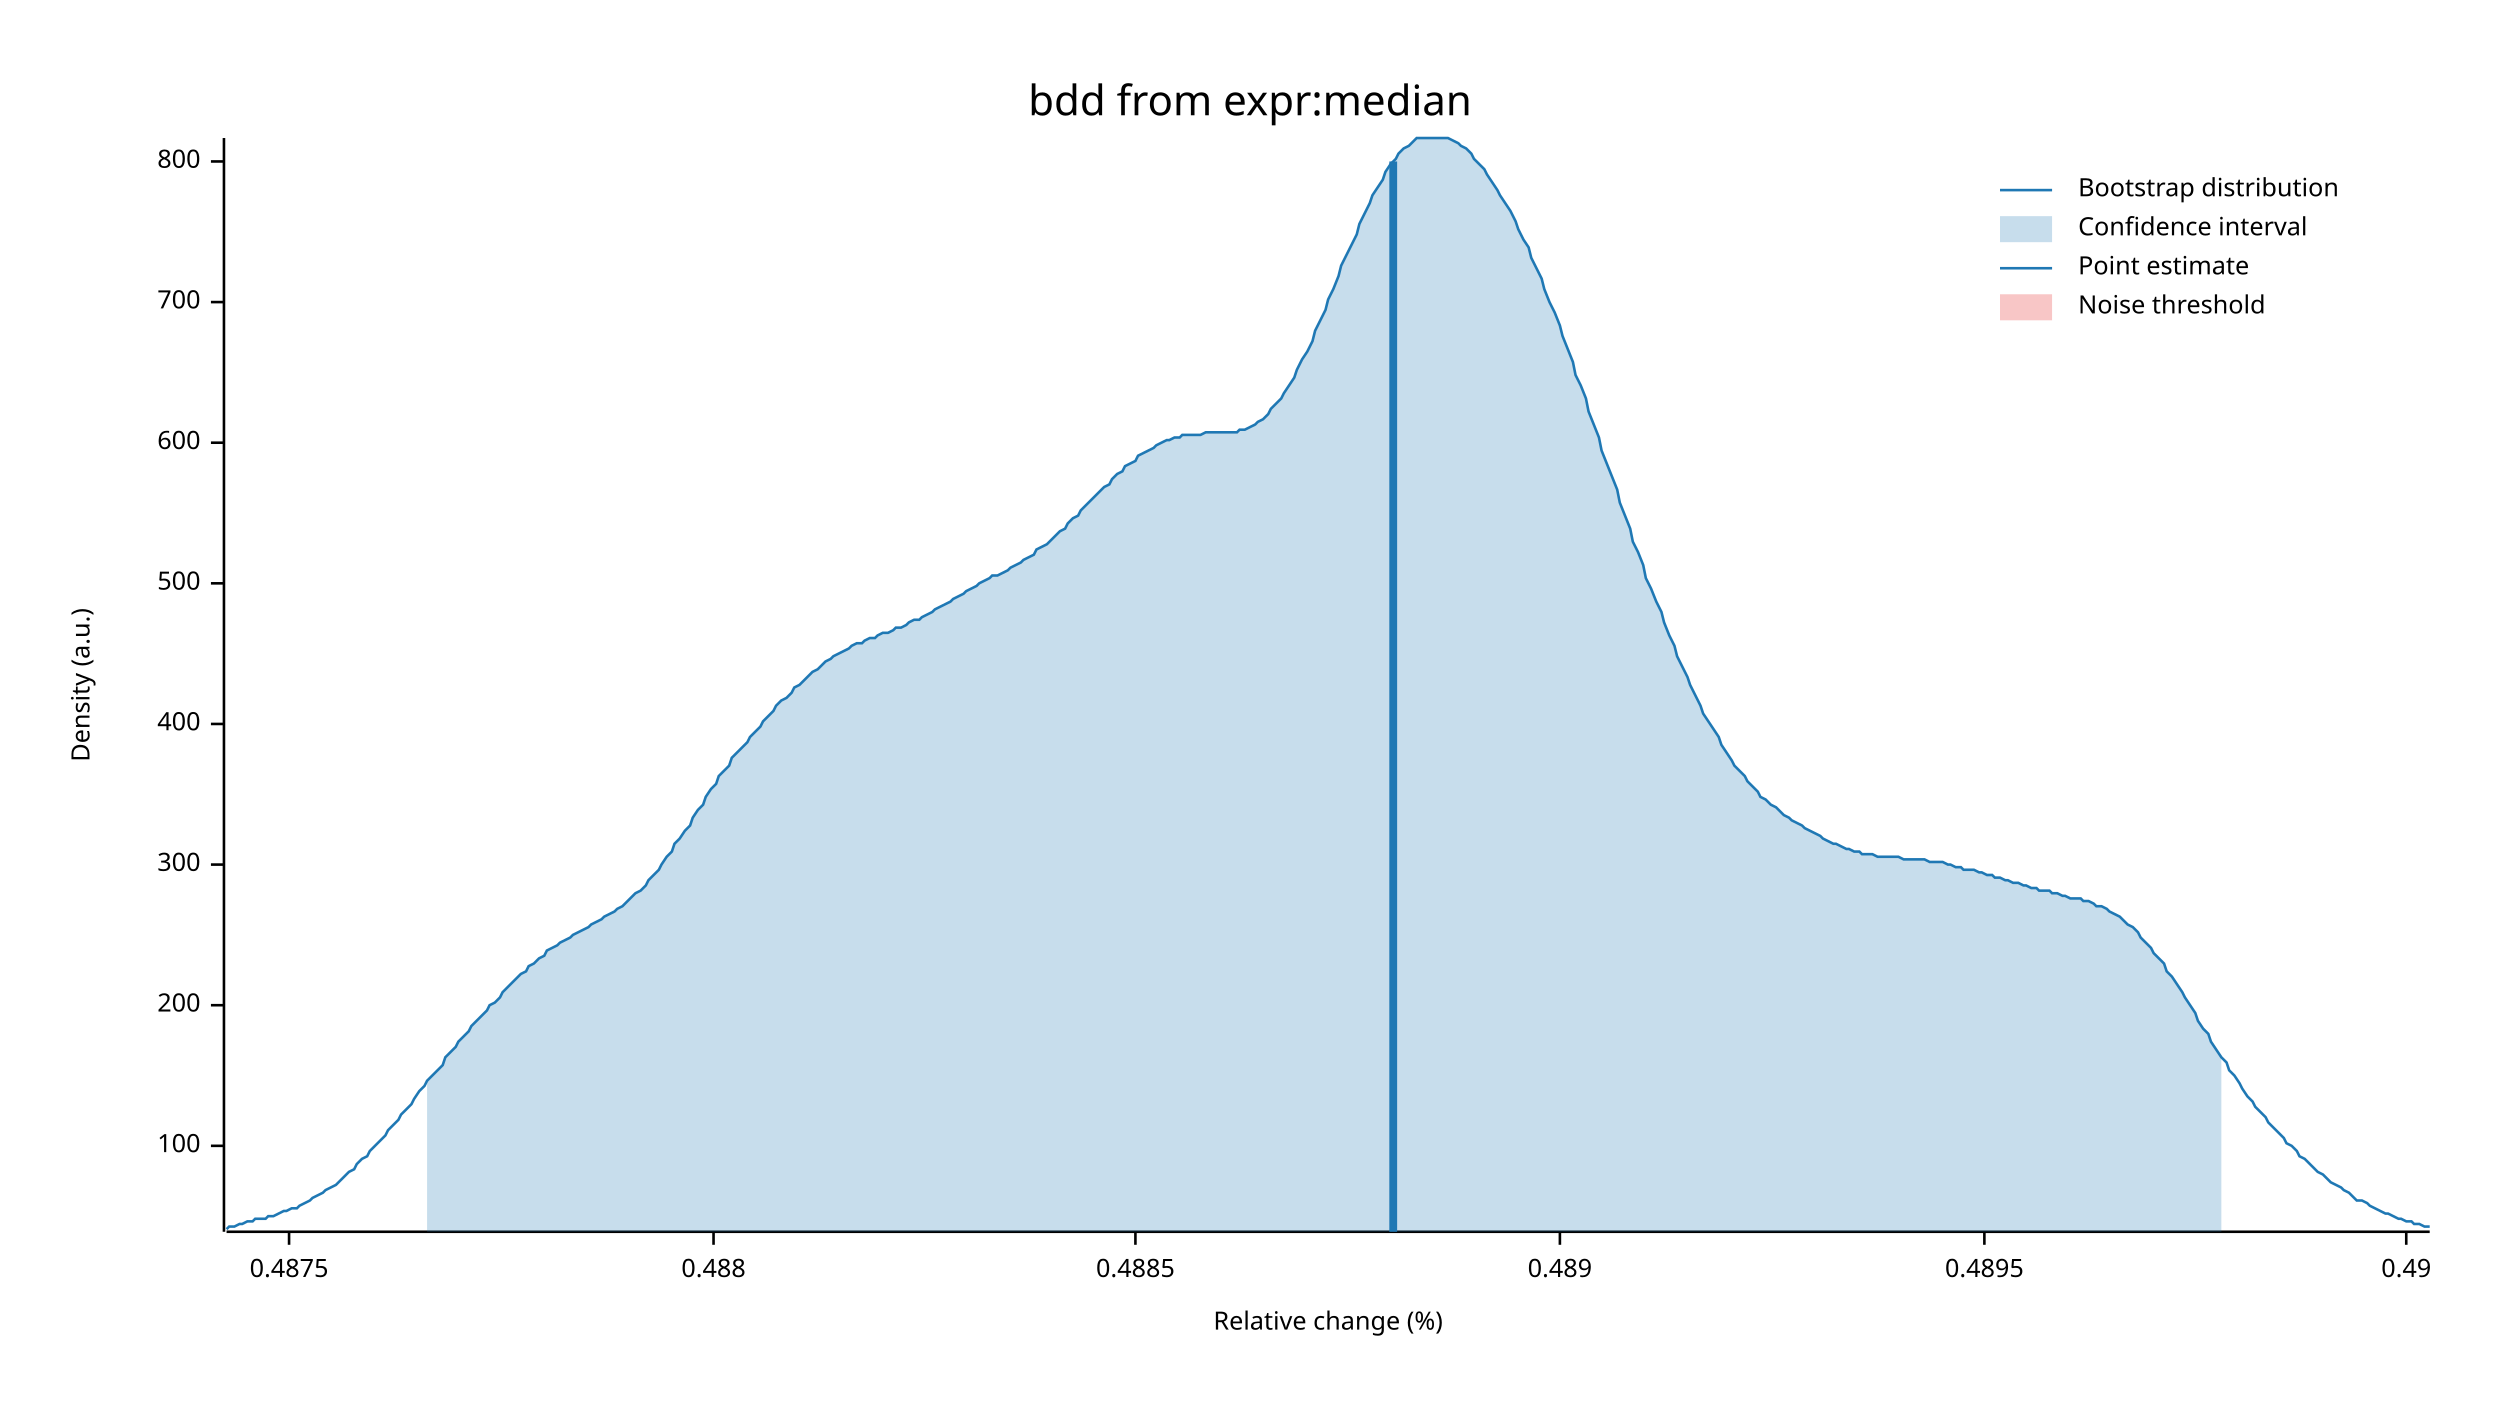
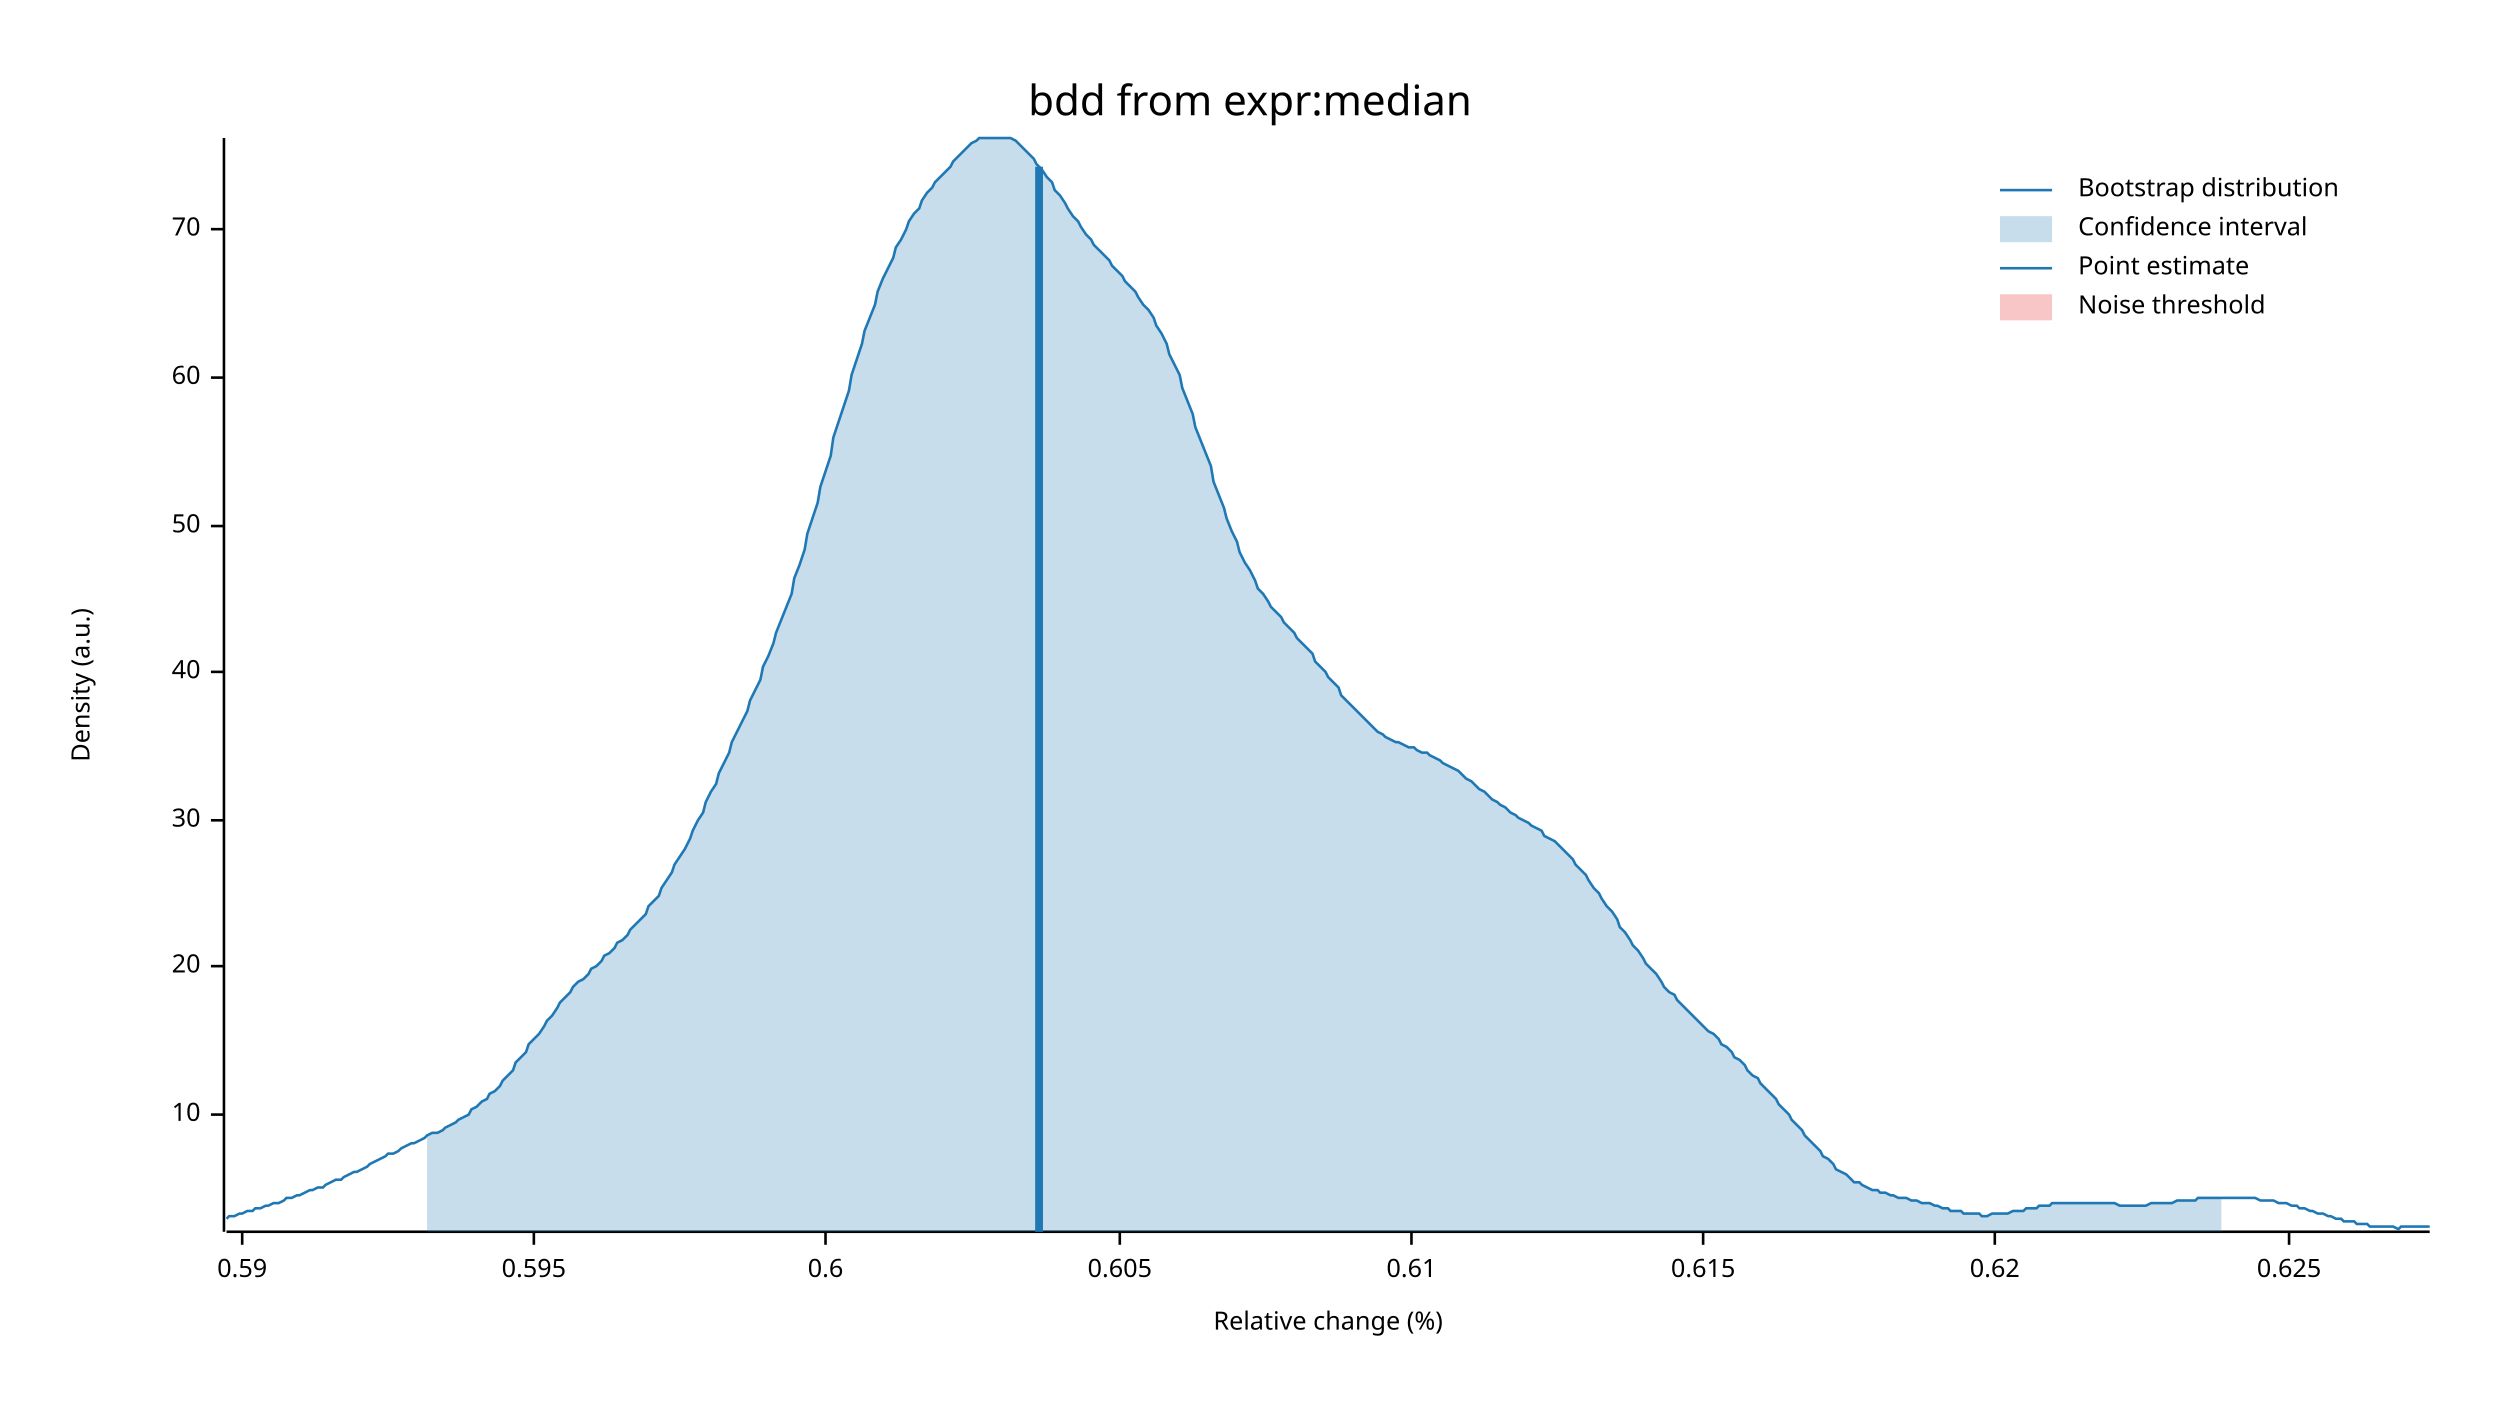
<svg xmlns="http://www.w3.org/2000/svg" width="960" height="540" viewBox="0 0 960 540">
  <text x="480" y="32" dy="0.76em" text-anchor="middle" font-family="sans-serif" font-size="16.129" opacity="1" fill="#000000">
bdd from expr:median
</text>
  <text x="27" y="263" dy="0.76em" text-anchor="middle" font-family="sans-serif" font-size="9.677" opacity="1" fill="#000000" transform="rotate(270, 27, 263)">
Density (a.u.)
</text>
  <text x="510" y="513" dy="-0.5ex" text-anchor="middle" font-family="sans-serif" font-size="9.677" opacity="1" fill="#000000">
Relative change (%)
</text>
  <polyline fill="none" opacity="1" stroke="#000000" stroke-width="1" points="86,53 86,473 " />
-   <text x="77" y="440" dy="0.5ex" text-anchor="end" font-family="sans-serif" font-size="9.677" opacity="1" fill="#000000">
- 100
+   <text x="77" y="428" dy="0.5ex" text-anchor="end" font-family="sans-serif" font-size="9.677" opacity="1" fill="#000000">
+ 10
</text>
-   <polyline fill="none" opacity="1" stroke="#000000" stroke-width="1" points="81,440 86,440 " />
-   <text x="77" y="386" dy="0.5ex" text-anchor="end" font-family="sans-serif" font-size="9.677" opacity="1" fill="#000000">
- 200
+   <polyline fill="none" opacity="1" stroke="#000000" stroke-width="1" points="81,428 86,428 " />
+   <text x="77" y="371" dy="0.5ex" text-anchor="end" font-family="sans-serif" font-size="9.677" opacity="1" fill="#000000">
+ 20
</text>
-   <polyline fill="none" opacity="1" stroke="#000000" stroke-width="1" points="81,386 86,386 " />
-   <text x="77" y="332" dy="0.5ex" text-anchor="end" font-family="sans-serif" font-size="9.677" opacity="1" fill="#000000">
- 300
+   <polyline fill="none" opacity="1" stroke="#000000" stroke-width="1" points="81,371 86,371 " />
+   <text x="77" y="315" dy="0.5ex" text-anchor="end" font-family="sans-serif" font-size="9.677" opacity="1" fill="#000000">
+ 30
</text>
-   <polyline fill="none" opacity="1" stroke="#000000" stroke-width="1" points="81,332 86,332 " />
-   <text x="77" y="278" dy="0.5ex" text-anchor="end" font-family="sans-serif" font-size="9.677" opacity="1" fill="#000000">
- 400
+   <polyline fill="none" opacity="1" stroke="#000000" stroke-width="1" points="81,315 86,315 " />
+   <text x="77" y="258" dy="0.5ex" text-anchor="end" font-family="sans-serif" font-size="9.677" opacity="1" fill="#000000">
+ 40
</text>
-   <polyline fill="none" opacity="1" stroke="#000000" stroke-width="1" points="81,278 86,278 " />
-   <text x="77" y="224" dy="0.5ex" text-anchor="end" font-family="sans-serif" font-size="9.677" opacity="1" fill="#000000">
- 500
+   <polyline fill="none" opacity="1" stroke="#000000" stroke-width="1" points="81,258 86,258 " />
+   <text x="77" y="202" dy="0.5ex" text-anchor="end" font-family="sans-serif" font-size="9.677" opacity="1" fill="#000000">
+ 50
</text>
-   <polyline fill="none" opacity="1" stroke="#000000" stroke-width="1" points="81,224 86,224 " />
-   <text x="77" y="170" dy="0.5ex" text-anchor="end" font-family="sans-serif" font-size="9.677" opacity="1" fill="#000000">
- 600
+   <polyline fill="none" opacity="1" stroke="#000000" stroke-width="1" points="81,202 86,202 " />
+   <text x="77" y="145" dy="0.5ex" text-anchor="end" font-family="sans-serif" font-size="9.677" opacity="1" fill="#000000">
+ 60
</text>
-   <polyline fill="none" opacity="1" stroke="#000000" stroke-width="1" points="81,170 86,170 " />
-   <text x="77" y="116" dy="0.5ex" text-anchor="end" font-family="sans-serif" font-size="9.677" opacity="1" fill="#000000">
- 700
+   <polyline fill="none" opacity="1" stroke="#000000" stroke-width="1" points="81,145 86,145 " />
+   <text x="77" y="88" dy="0.5ex" text-anchor="end" font-family="sans-serif" font-size="9.677" opacity="1" fill="#000000">
+ 70
</text>
-   <polyline fill="none" opacity="1" stroke="#000000" stroke-width="1" points="81,116 86,116 " />
-   <text x="77" y="62" dy="0.5ex" text-anchor="end" font-family="sans-serif" font-size="9.677" opacity="1" fill="#000000">
- 800
+   <polyline fill="none" opacity="1" stroke="#000000" stroke-width="1" points="81,88 86,88 " />
+   <polyline fill="none" opacity="1" stroke="#000000" stroke-width="1" points="87,473 933,473 " />
+   <text x="93" y="483" dy="0.76em" text-anchor="middle" font-family="sans-serif" font-size="9.677" opacity="1" fill="#000000">
+ 0.59
</text>
-   <polyline fill="none" opacity="1" stroke="#000000" stroke-width="1" points="81,62 86,62 " />
-   <polyline fill="none" opacity="1" stroke="#000000" stroke-width="1" points="87,473 933,473 " />
-   <text x="111" y="483" dy="0.76em" text-anchor="middle" font-family="sans-serif" font-size="9.677" opacity="1" fill="#000000">
- 0.4875
+   <polyline fill="none" opacity="1" stroke="#000000" stroke-width="1" points="93,473 93,478 " />
+   <text x="205" y="483" dy="0.76em" text-anchor="middle" font-family="sans-serif" font-size="9.677" opacity="1" fill="#000000">
+ 0.595
</text>
-   <polyline fill="none" opacity="1" stroke="#000000" stroke-width="1" points="111,473 111,478 " />
-   <text x="274" y="483" dy="0.76em" text-anchor="middle" font-family="sans-serif" font-size="9.677" opacity="1" fill="#000000">
- 0.488
+   <polyline fill="none" opacity="1" stroke="#000000" stroke-width="1" points="205,473 205,478 " />
+   <text x="317" y="483" dy="0.76em" text-anchor="middle" font-family="sans-serif" font-size="9.677" opacity="1" fill="#000000">
+ 0.6
</text>
-   <polyline fill="none" opacity="1" stroke="#000000" stroke-width="1" points="274,473 274,478 " />
-   <text x="436" y="483" dy="0.76em" text-anchor="middle" font-family="sans-serif" font-size="9.677" opacity="1" fill="#000000">
- 0.4885
+   <polyline fill="none" opacity="1" stroke="#000000" stroke-width="1" points="317,473 317,478 " />
+   <text x="430" y="483" dy="0.76em" text-anchor="middle" font-family="sans-serif" font-size="9.677" opacity="1" fill="#000000">
+ 0.605
</text>
-   <polyline fill="none" opacity="1" stroke="#000000" stroke-width="1" points="436,473 436,478 " />
-   <text x="599" y="483" dy="0.76em" text-anchor="middle" font-family="sans-serif" font-size="9.677" opacity="1" fill="#000000">
- 0.489
+   <polyline fill="none" opacity="1" stroke="#000000" stroke-width="1" points="430,473 430,478 " />
+   <text x="542" y="483" dy="0.76em" text-anchor="middle" font-family="sans-serif" font-size="9.677" opacity="1" fill="#000000">
+ 0.61
</text>
-   <polyline fill="none" opacity="1" stroke="#000000" stroke-width="1" points="599,473 599,478 " />
-   <text x="762" y="483" dy="0.76em" text-anchor="middle" font-family="sans-serif" font-size="9.677" opacity="1" fill="#000000">
- 0.4895
+   <polyline fill="none" opacity="1" stroke="#000000" stroke-width="1" points="542,473 542,478 " />
+   <text x="654" y="483" dy="0.76em" text-anchor="middle" font-family="sans-serif" font-size="9.677" opacity="1" fill="#000000">
+ 0.615
</text>
-   <polyline fill="none" opacity="1" stroke="#000000" stroke-width="1" points="762,473 762,478 " />
-   <text x="924" y="483" dy="0.76em" text-anchor="middle" font-family="sans-serif" font-size="9.677" opacity="1" fill="#000000">
- 0.49
+   <polyline fill="none" opacity="1" stroke="#000000" stroke-width="1" points="654,473 654,478 " />
+   <text x="766" y="483" dy="0.76em" text-anchor="middle" font-family="sans-serif" font-size="9.677" opacity="1" fill="#000000">
+ 0.62
</text>
-   <polyline fill="none" opacity="1" stroke="#000000" stroke-width="1" points="924,473 924,478 " />
-   <polyline fill="none" opacity="1" stroke="#1F78B4" stroke-width="1" points="87,472 88,471 90,471 92,470 93,470 95,469 97,469 98,468 100,468 102,468 103,467 105,467 107,466 109,465 110,465 112,464 114,464 115,463 117,462 119,461 120,460 122,459 124,458 125,457 127,456 129,455 131,453 132,452 134,450 136,449 137,447 139,445 141,444 142,442 144,440 146,438 148,436 149,434 151,432 153,430 154,428 156,426 158,424 159,422 161,419 163,417 164,415 166,413 168,411 170,409 171,406 173,404 175,402 176,400 178,398 180,396 181,394 183,392 185,390 187,388 188,386 190,385 192,383 193,381 195,379 197,377 198,376 200,374 202,373 203,371 205,370 207,368 209,367 210,365 212,364 214,363 215,362 217,361 219,360 220,359 222,358 224,357 226,356 227,355 229,354 231,353 232,352 234,351 236,350 237,349 239,348 241,346 242,345 244,343 246,342 248,340 249,338 251,336 253,334 254,332 256,329 258,327 259,324 261,322 263,319 265,317 266,314 268,311 270,309 271,306 273,303 275,301 276,298 278,296 280,294 281,291 283,289 285,287 287,285 288,283 290,281 292,279 293,277 295,275 297,273 298,271 300,269 302,268 304,266 305,264 307,263 309,261 310,260 312,258 314,257 315,256 317,254 319,253 320,252 322,251 324,250 326,249 327,248 329,247 331,247 332,246 334,245 336,245 337,244 339,243 341,243 343,242 344,241 346,241 348,240 349,239 351,238 353,238 354,237 356,236 358,235 359,234 361,233 363,232 365,231 366,230 368,229 370,228 371,227 373,226 375,225 376,224 378,223 380,222 381,221 383,221 385,220 387,219 388,218 390,217 392,216 393,215 395,214 397,213 398,211 400,210 402,209 404,207 405,206 407,204 409,203 410,201 412,199 414,198 415,196 417,194 419,192 420,191 422,189 424,187 426,186 427,184 429,182 431,181 432,179 434,178 436,177 437,175 439,174 441,173 443,172 444,171 446,170 448,169 449,169 451,168 453,168 454,167 456,167 458,167 459,167 461,167 463,166 465,166 466,166 468,166 470,166 471,166 473,166 475,166 476,165 478,165 480,164 482,163 483,162 485,161 487,159 488,157 490,155 492,153 493,151 495,148 497,145 498,142 500,138 502,135 504,131 505,127 507,123 509,119 510,115 512,111 514,106 515,102 517,98 519,94 521,90 522,86 524,82 526,78 527,75 529,72 531,69 532,66 534,63 536,61 537,59 539,57 541,56 543,54 544,53 546,53 548,53 549,53 551,53 553,53 554,53 556,53 558,54 560,55 561,56 563,57 565,59 566,61 568,63 570,65 571,67 573,70 575,73 576,75 578,78 580,81 582,85 583,88 585,92 587,95 588,99 590,103 592,107 593,111 595,116 597,120 599,125 600,129 602,134 604,139 605,144 607,148 609,153 610,158 612,163 614,168 615,173 617,178 619,183 621,188 622,193 624,198 626,203 627,208 629,212 631,217 632,222 634,226 636,231 638,235 639,239 641,244 643,248 644,252 646,256 648,260 649,263 651,267 653,271 654,274 656,277 658,280 660,283 661,286 663,289 665,292 666,294 668,296 670,298 671,300 673,302 675,304 676,306 678,307 680,309 682,310 683,311 685,313 687,314 688,315 690,316 692,317 693,318 695,319 697,320 699,321 700,322 702,323 704,324 705,324 707,325 709,326 710,326 712,327 714,327 715,328 717,328 719,328 721,329 722,329 724,329 726,329 727,329 729,329 731,330 732,330 734,330 736,330 738,330 739,330 741,331 743,331 744,331 746,331 748,332 749,332 751,333 753,333 754,334 756,334 758,334 760,335 761,335 763,336 765,336 766,337 768,337 770,338 771,338 773,339 775,339 777,340 778,340 780,341 782,341 783,342 785,342 787,342 788,343 790,343 792,344 793,344 795,345 797,345 799,345 800,346 802,346 804,347 805,348 807,348 809,349 810,350 812,351 814,352 816,354 817,355 819,356 821,358 822,360 824,362 826,364 827,366 829,368 831,370 832,373 834,375 836,378 838,381 839,383 841,386 843,389 844,392 846,395 848,397 849,400 851,403 853,406 855,408 856,411 858,413 860,416 861,418 863,421 865,423 866,425 868,427 870,429 871,431 873,433 875,435 877,437 878,439 880,440 882,442 883,444 885,445 887,447 888,448 890,450 892,451 894,453 895,454 897,455 899,456 900,457 902,458 904,460 905,461 907,461 909,462 910,463 912,464 914,465 916,466 917,466 919,467 921,468 922,468 924,469 926,469 927,470 929,470 931,471 933,471 " />
-   <polygon opacity="0.25" fill="#1F78B4" points="164,415 166,413 168,411 170,409 171,406 173,404 175,402 176,400 178,398 180,396 181,394 183,392 185,390 187,388 188,386 190,385 192,383 193,381 195,379 197,377 198,376 200,374 202,373 203,371 205,370 207,368 209,367 210,365 212,364 214,363 215,362 217,361 219,360 220,359 222,358 224,357 226,356 227,355 229,354 231,353 232,352 234,351 236,350 237,349 239,348 241,346 242,345 244,343 246,342 248,340 249,338 251,336 253,334 254,332 256,329 258,327 259,324 261,322 263,319 265,317 266,314 268,311 270,309 271,306 273,303 275,301 276,298 278,296 280,294 281,291 283,289 285,287 287,285 288,283 290,281 292,279 293,277 295,275 297,273 298,271 300,269 302,268 304,266 305,264 307,263 309,261 310,260 312,258 314,257 315,256 317,254 319,253 320,252 322,251 324,250 326,249 327,248 329,247 331,247 332,246 334,245 336,245 337,244 339,243 341,243 343,242 344,241 346,241 348,240 349,239 351,238 353,238 354,237 356,236 358,235 359,234 361,233 363,232 365,231 366,230 368,229 370,228 371,227 373,226 375,225 376,224 378,223 380,222 381,221 383,221 385,220 387,219 388,218 390,217 392,216 393,215 395,214 397,213 398,211 400,210 402,209 404,207 405,206 407,204 409,203 410,201 412,199 414,198 415,196 417,194 419,192 420,191 422,189 424,187 426,186 427,184 429,182 431,181 432,179 434,178 436,177 437,175 439,174 441,173 443,172 444,171 446,170 448,169 449,169 451,168 453,168 454,167 456,167 458,167 459,167 461,167 463,166 465,166 466,166 468,166 470,166 471,166 473,166 475,166 476,165 478,165 480,164 482,163 483,162 485,161 487,159 488,157 490,155 492,153 493,151 495,148 497,145 498,142 500,138 502,135 504,131 505,127 507,123 509,119 510,115 512,111 514,106 515,102 517,98 519,94 521,90 522,86 524,82 526,78 527,75 529,72 531,69 532,66 534,63 536,61 537,59 539,57 541,56 543,54 544,53 546,53 548,53 549,53 551,53 553,53 554,53 556,53 558,54 560,55 561,56 563,57 565,59 566,61 568,63 570,65 571,67 573,70 575,73 576,75 578,78 580,81 582,85 583,88 585,92 587,95 588,99 590,103 592,107 593,111 595,116 597,120 599,125 600,129 602,134 604,139 605,144 607,148 609,153 610,158 612,163 614,168 615,173 617,178 619,183 621,188 622,193 624,198 626,203 627,208 629,212 631,217 632,222 634,226 636,231 638,235 639,239 641,244 643,248 644,252 646,256 648,260 649,263 651,267 653,271 654,274 656,277 658,280 660,283 661,286 663,289 665,292 666,294 668,296 670,298 671,300 673,302 675,304 676,306 678,307 680,309 682,310 683,311 685,313 687,314 688,315 690,316 692,317 693,318 695,319 697,320 699,321 700,322 702,323 704,324 705,324 707,325 709,326 710,326 712,327 714,327 715,328 717,328 719,328 721,329 722,329 724,329 726,329 727,329 729,329 731,330 732,330 734,330 736,330 738,330 739,330 741,331 743,331 744,331 746,331 748,332 749,332 751,333 753,333 754,334 756,334 758,334 760,335 761,335 763,336 765,336 766,337 768,337 770,338 771,338 773,339 775,339 777,340 778,340 780,341 782,341 783,342 785,342 787,342 788,343 790,343 792,344 793,344 795,345 797,345 799,345 800,346 802,346 804,347 805,348 807,348 809,349 810,350 812,351 814,352 816,354 817,355 819,356 821,358 822,360 824,362 826,364 827,366 829,368 831,370 832,373 834,375 836,378 838,381 839,383 841,386 843,389 844,392 846,395 848,397 849,400 851,403 853,406 853,473 164,473 " />
-   <polyline fill="none" opacity="1" stroke="#1F78B4" stroke-width="3" points="535,473 535,62 " />
+   <polyline fill="none" opacity="1" stroke="#000000" stroke-width="1" points="766,473 766,478 " />
+   <text x="879" y="483" dy="0.76em" text-anchor="middle" font-family="sans-serif" font-size="9.677" opacity="1" fill="#000000">
+ 0.625
+ </text>
+   <polyline fill="none" opacity="1" stroke="#000000" stroke-width="1" points="879,473 879,478 " />
+   <polyline fill="none" opacity="1" stroke="#1F78B4" stroke-width="1" points="87,468 88,467 90,467 92,466 93,466 95,465 97,465 98,464 100,464 102,463 103,463 105,462 107,462 109,461 110,460 112,460 114,459 115,459 117,458 119,457 120,457 122,456 124,456 125,455 127,454 129,453 131,453 132,452 134,451 136,450 137,450 139,449 141,448 142,447 144,446 146,445 148,444 149,443 151,443 153,442 154,441 156,440 158,439 159,439 161,438 163,437 164,436 166,435 168,435 170,434 171,433 173,432 175,431 176,430 178,429 180,428 181,426 183,425 185,423 187,422 188,420 190,419 192,417 193,415 195,413 197,411 198,408 200,406 202,404 203,401 205,399 207,397 209,394 210,392 212,390 214,387 215,385 217,383 219,381 220,379 222,377 224,376 226,374 227,372 229,371 231,369 232,367 234,366 236,364 237,362 239,361 241,359 242,357 244,355 246,353 248,351 249,348 251,346 253,344 254,341 256,338 258,335 259,332 261,329 263,326 265,322 266,319 268,315 270,312 271,308 273,304 275,301 276,297 278,293 280,289 281,285 283,281 285,277 287,273 288,269 290,265 292,261 293,256 295,252 297,247 298,243 300,238 302,233 304,228 305,222 307,217 309,211 310,205 312,199 314,193 315,187 317,181 319,175 320,168 322,162 324,156 326,150 327,144 329,138 331,132 332,127 334,122 336,117 337,112 339,107 341,103 343,99 344,95 346,92 348,88 349,85 351,82 353,80 354,77 356,74 358,72 359,70 361,68 363,66 365,64 366,62 368,60 370,58 371,57 373,55 375,54 376,53 378,53 380,53 381,53 383,53 385,53 387,53 388,53 390,54 392,56 393,57 395,59 397,61 398,63 400,65 402,68 404,70 405,73 407,75 409,78 410,80 412,83 414,85 415,87 417,90 419,92 420,94 422,96 424,98 426,100 427,102 429,104 431,106 432,108 434,110 436,112 437,114 439,117 441,119 443,122 444,125 446,128 448,132 449,136 451,140 453,144 454,149 456,154 458,159 459,164 461,169 463,174 465,179 466,185 468,190 470,195 471,199 473,204 475,208 476,212 478,216 480,219 482,223 483,226 485,228 487,231 488,233 490,235 492,237 493,239 495,241 497,243 498,245 500,247 502,249 504,251 505,254 507,256 509,258 510,260 512,262 514,264 515,267 517,269 519,271 521,273 522,274 524,276 526,278 527,279 529,281 531,282 532,283 534,284 536,285 537,285 539,286 541,287 543,287 544,288 546,289 548,289 549,290 551,291 553,292 554,293 556,294 558,295 560,296 561,297 563,299 565,300 566,301 568,303 570,304 571,305 573,307 575,308 576,309 578,310 580,312 582,313 583,314 585,315 587,316 588,317 590,318 592,319 593,321 595,322 597,323 599,325 600,326 602,328 604,330 605,332 607,334 609,336 610,338 612,341 614,343 615,345 617,348 619,350 621,353 622,356 624,358 626,361 627,363 629,365 631,368 632,370 634,372 636,374 638,377 639,379 641,381 643,382 644,384 646,386 648,388 649,389 651,391 653,393 654,394 656,396 658,397 660,399 661,401 663,402 665,404 666,406 668,407 670,409 671,411 673,413 675,414 676,416 678,418 680,420 682,422 683,424 685,426 687,428 688,430 690,432 692,434 693,436 695,438 697,440 699,442 700,444 702,445 704,447 705,449 707,450 709,451 710,452 712,454 714,454 715,455 717,456 719,457 721,457 722,458 724,458 726,459 727,459 729,460 731,460 732,460 734,461 736,461 738,462 739,462 741,462 743,463 744,463 746,464 748,464 749,465 751,465 753,465 754,466 756,466 758,466 760,466 761,467 763,467 765,466 766,466 768,466 770,466 771,466 773,465 775,465 777,465 778,464 780,464 782,464 783,463 785,463 787,463 788,462 790,462 792,462 793,462 795,462 797,462 799,462 800,462 802,462 804,462 805,462 807,462 809,462 810,462 812,462 814,463 816,463 817,463 819,463 821,463 822,463 824,463 826,462 827,462 829,462 831,462 832,462 834,462 836,461 838,461 839,461 841,461 843,461 844,460 846,460 848,460 849,460 851,460 853,460 855,460 856,460 858,460 860,460 861,460 863,460 865,460 866,460 868,461 870,461 871,461 873,461 875,462 877,462 878,462 880,463 882,463 883,464 885,464 887,465 888,465 890,466 892,466 894,467 895,467 897,468 899,468 900,469 902,469 904,469 905,470 907,470 909,470 910,471 912,471 914,471 916,471 917,471 919,471 921,472 922,471 924,471 926,471 927,471 929,471 931,471 933,471 " />
+   <polygon opacity="0.25" fill="#1F78B4" points="164,436 166,435 168,435 170,434 171,433 173,432 175,431 176,430 178,429 180,428 181,426 183,425 185,423 187,422 188,420 190,419 192,417 193,415 195,413 197,411 198,408 200,406 202,404 203,401 205,399 207,397 209,394 210,392 212,390 214,387 215,385 217,383 219,381 220,379 222,377 224,376 226,374 227,372 229,371 231,369 232,367 234,366 236,364 237,362 239,361 241,359 242,357 244,355 246,353 248,351 249,348 251,346 253,344 254,341 256,338 258,335 259,332 261,329 263,326 265,322 266,319 268,315 270,312 271,308 273,304 275,301 276,297 278,293 280,289 281,285 283,281 285,277 287,273 288,269 290,265 292,261 293,256 295,252 297,247 298,243 300,238 302,233 304,228 305,222 307,217 309,211 310,205 312,199 314,193 315,187 317,181 319,175 320,168 322,162 324,156 326,150 327,144 329,138 331,132 332,127 334,122 336,117 337,112 339,107 341,103 343,99 344,95 346,92 348,88 349,85 351,82 353,80 354,77 356,74 358,72 359,70 361,68 363,66 365,64 366,62 368,60 370,58 371,57 373,55 375,54 376,53 378,53 380,53 381,53 383,53 385,53 387,53 388,53 390,54 392,56 393,57 395,59 397,61 398,63 400,65 402,68 404,70 405,73 407,75 409,78 410,80 412,83 414,85 415,87 417,90 419,92 420,94 422,96 424,98 426,100 427,102 429,104 431,106 432,108 434,110 436,112 437,114 439,117 441,119 443,122 444,125 446,128 448,132 449,136 451,140 453,144 454,149 456,154 458,159 459,164 461,169 463,174 465,179 466,185 468,190 470,195 471,199 473,204 475,208 476,212 478,216 480,219 482,223 483,226 485,228 487,231 488,233 490,235 492,237 493,239 495,241 497,243 498,245 500,247 502,249 504,251 505,254 507,256 509,258 510,260 512,262 514,264 515,267 517,269 519,271 521,273 522,274 524,276 526,278 527,279 529,281 531,282 532,283 534,284 536,285 537,285 539,286 541,287 543,287 544,288 546,289 548,289 549,290 551,291 553,292 554,293 556,294 558,295 560,296 561,297 563,299 565,300 566,301 568,303 570,304 571,305 573,307 575,308 576,309 578,310 580,312 582,313 583,314 585,315 587,316 588,317 590,318 592,319 593,321 595,322 597,323 599,325 600,326 602,328 604,330 605,332 607,334 609,336 610,338 612,341 614,343 615,345 617,348 619,350 621,353 622,356 624,358 626,361 627,363 629,365 631,368 632,370 634,372 636,374 638,377 639,379 641,381 643,382 644,384 646,386 648,388 649,389 651,391 653,393 654,394 656,396 658,397 660,399 661,401 663,402 665,404 666,406 668,407 670,409 671,411 673,413 675,414 676,416 678,418 680,420 682,422 683,424 685,426 687,428 688,430 690,432 692,434 693,436 695,438 697,440 699,442 700,444 702,445 704,447 705,449 707,450 709,451 710,452 712,454 714,454 715,455 717,456 719,457 721,457 722,458 724,458 726,459 727,459 729,460 731,460 732,460 734,461 736,461 738,462 739,462 741,462 743,463 744,463 746,464 748,464 749,465 751,465 753,465 754,466 756,466 758,466 760,466 761,467 763,467 765,466 766,466 768,466 770,466 771,466 773,465 775,465 777,465 778,464 780,464 782,464 783,463 785,463 787,463 788,462 790,462 792,462 793,462 795,462 797,462 799,462 800,462 802,462 804,462 805,462 807,462 809,462 810,462 812,462 814,463 816,463 817,463 819,463 821,463 822,463 824,463 826,462 827,462 829,462 831,462 832,462 834,462 836,461 838,461 839,461 841,461 843,461 844,460 846,460 848,460 849,460 851,460 853,460 853,473 164,473 " />
+   <polyline fill="none" opacity="1" stroke="#1F78B4" stroke-width="3" points="399,473 399,64 " />
  <rect x="510" y="53" width="0" height="419" opacity="0.1" fill="#E31A1C" stroke="none" />
  <text x="798" y="68" dy="0.76em" text-anchor="start" font-family="sans-serif" font-size="9.677" opacity="1" fill="#000000">
Bootstrap distribution
</text>
  <text x="798" y="83" dy="0.76em" text-anchor="start" font-family="sans-serif" font-size="9.677" opacity="1" fill="#000000">
Confidence interval
</text>
  <text x="798" y="98" dy="0.76em" text-anchor="start" font-family="sans-serif" font-size="9.677" opacity="1" fill="#000000">
Point estimate
</text>
  <text x="798" y="113" dy="0.76em" text-anchor="start" font-family="sans-serif" font-size="9.677" opacity="1" fill="#000000">
Noise threshold
</text>
  <polyline fill="none" opacity="1" stroke="#1F78B4" stroke-width="1" points="768,73 788,73 " />
  <rect x="768" y="83" width="20" height="10" opacity="0.25" fill="#1F78B4" stroke="none" />
  <polyline fill="none" opacity="1" stroke="#1F78B4" stroke-width="1" points="768,103 788,103 " />
  <rect x="768" y="113" width="20" height="10" opacity="0.25" fill="#E31A1C" stroke="none" />
</svg>
